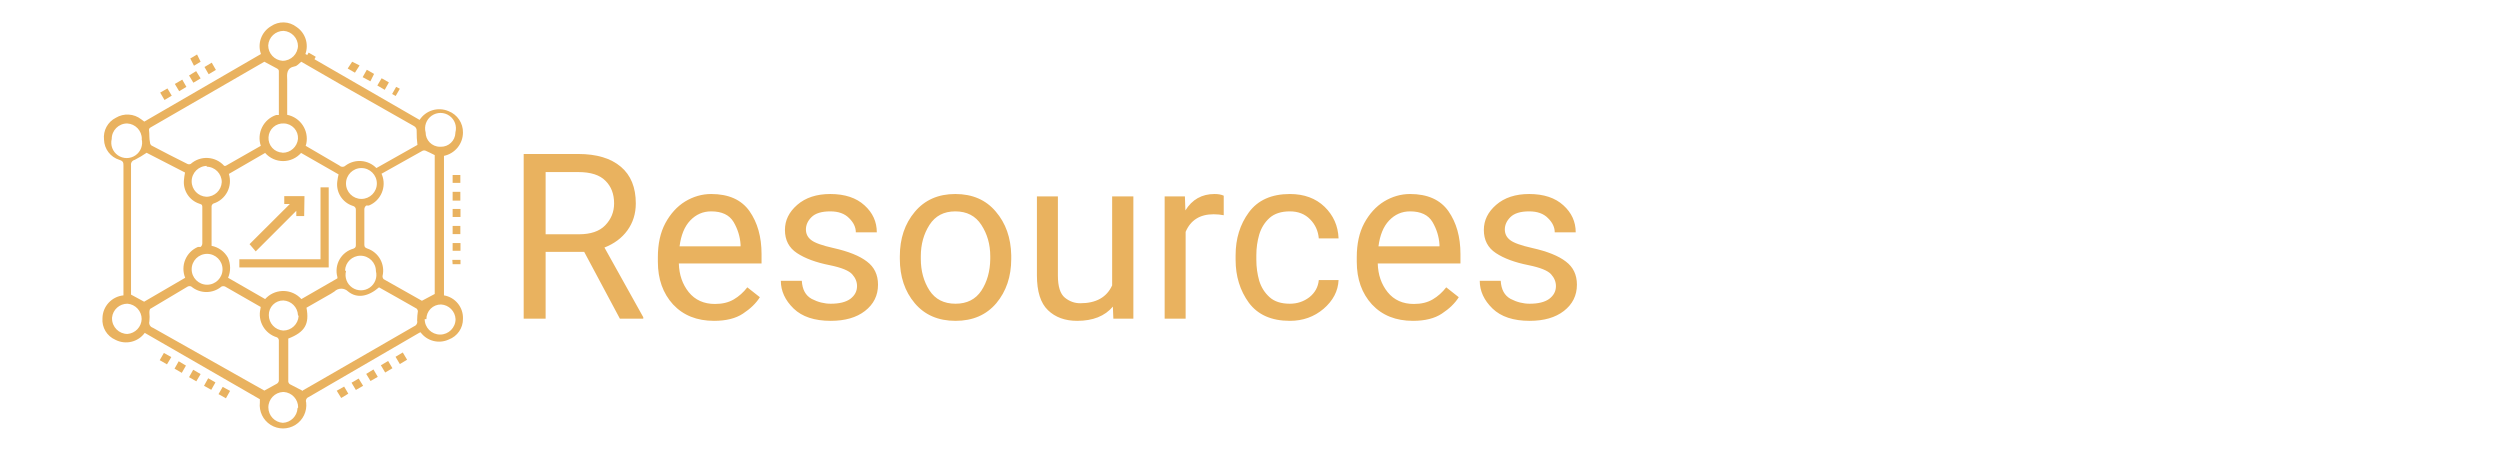
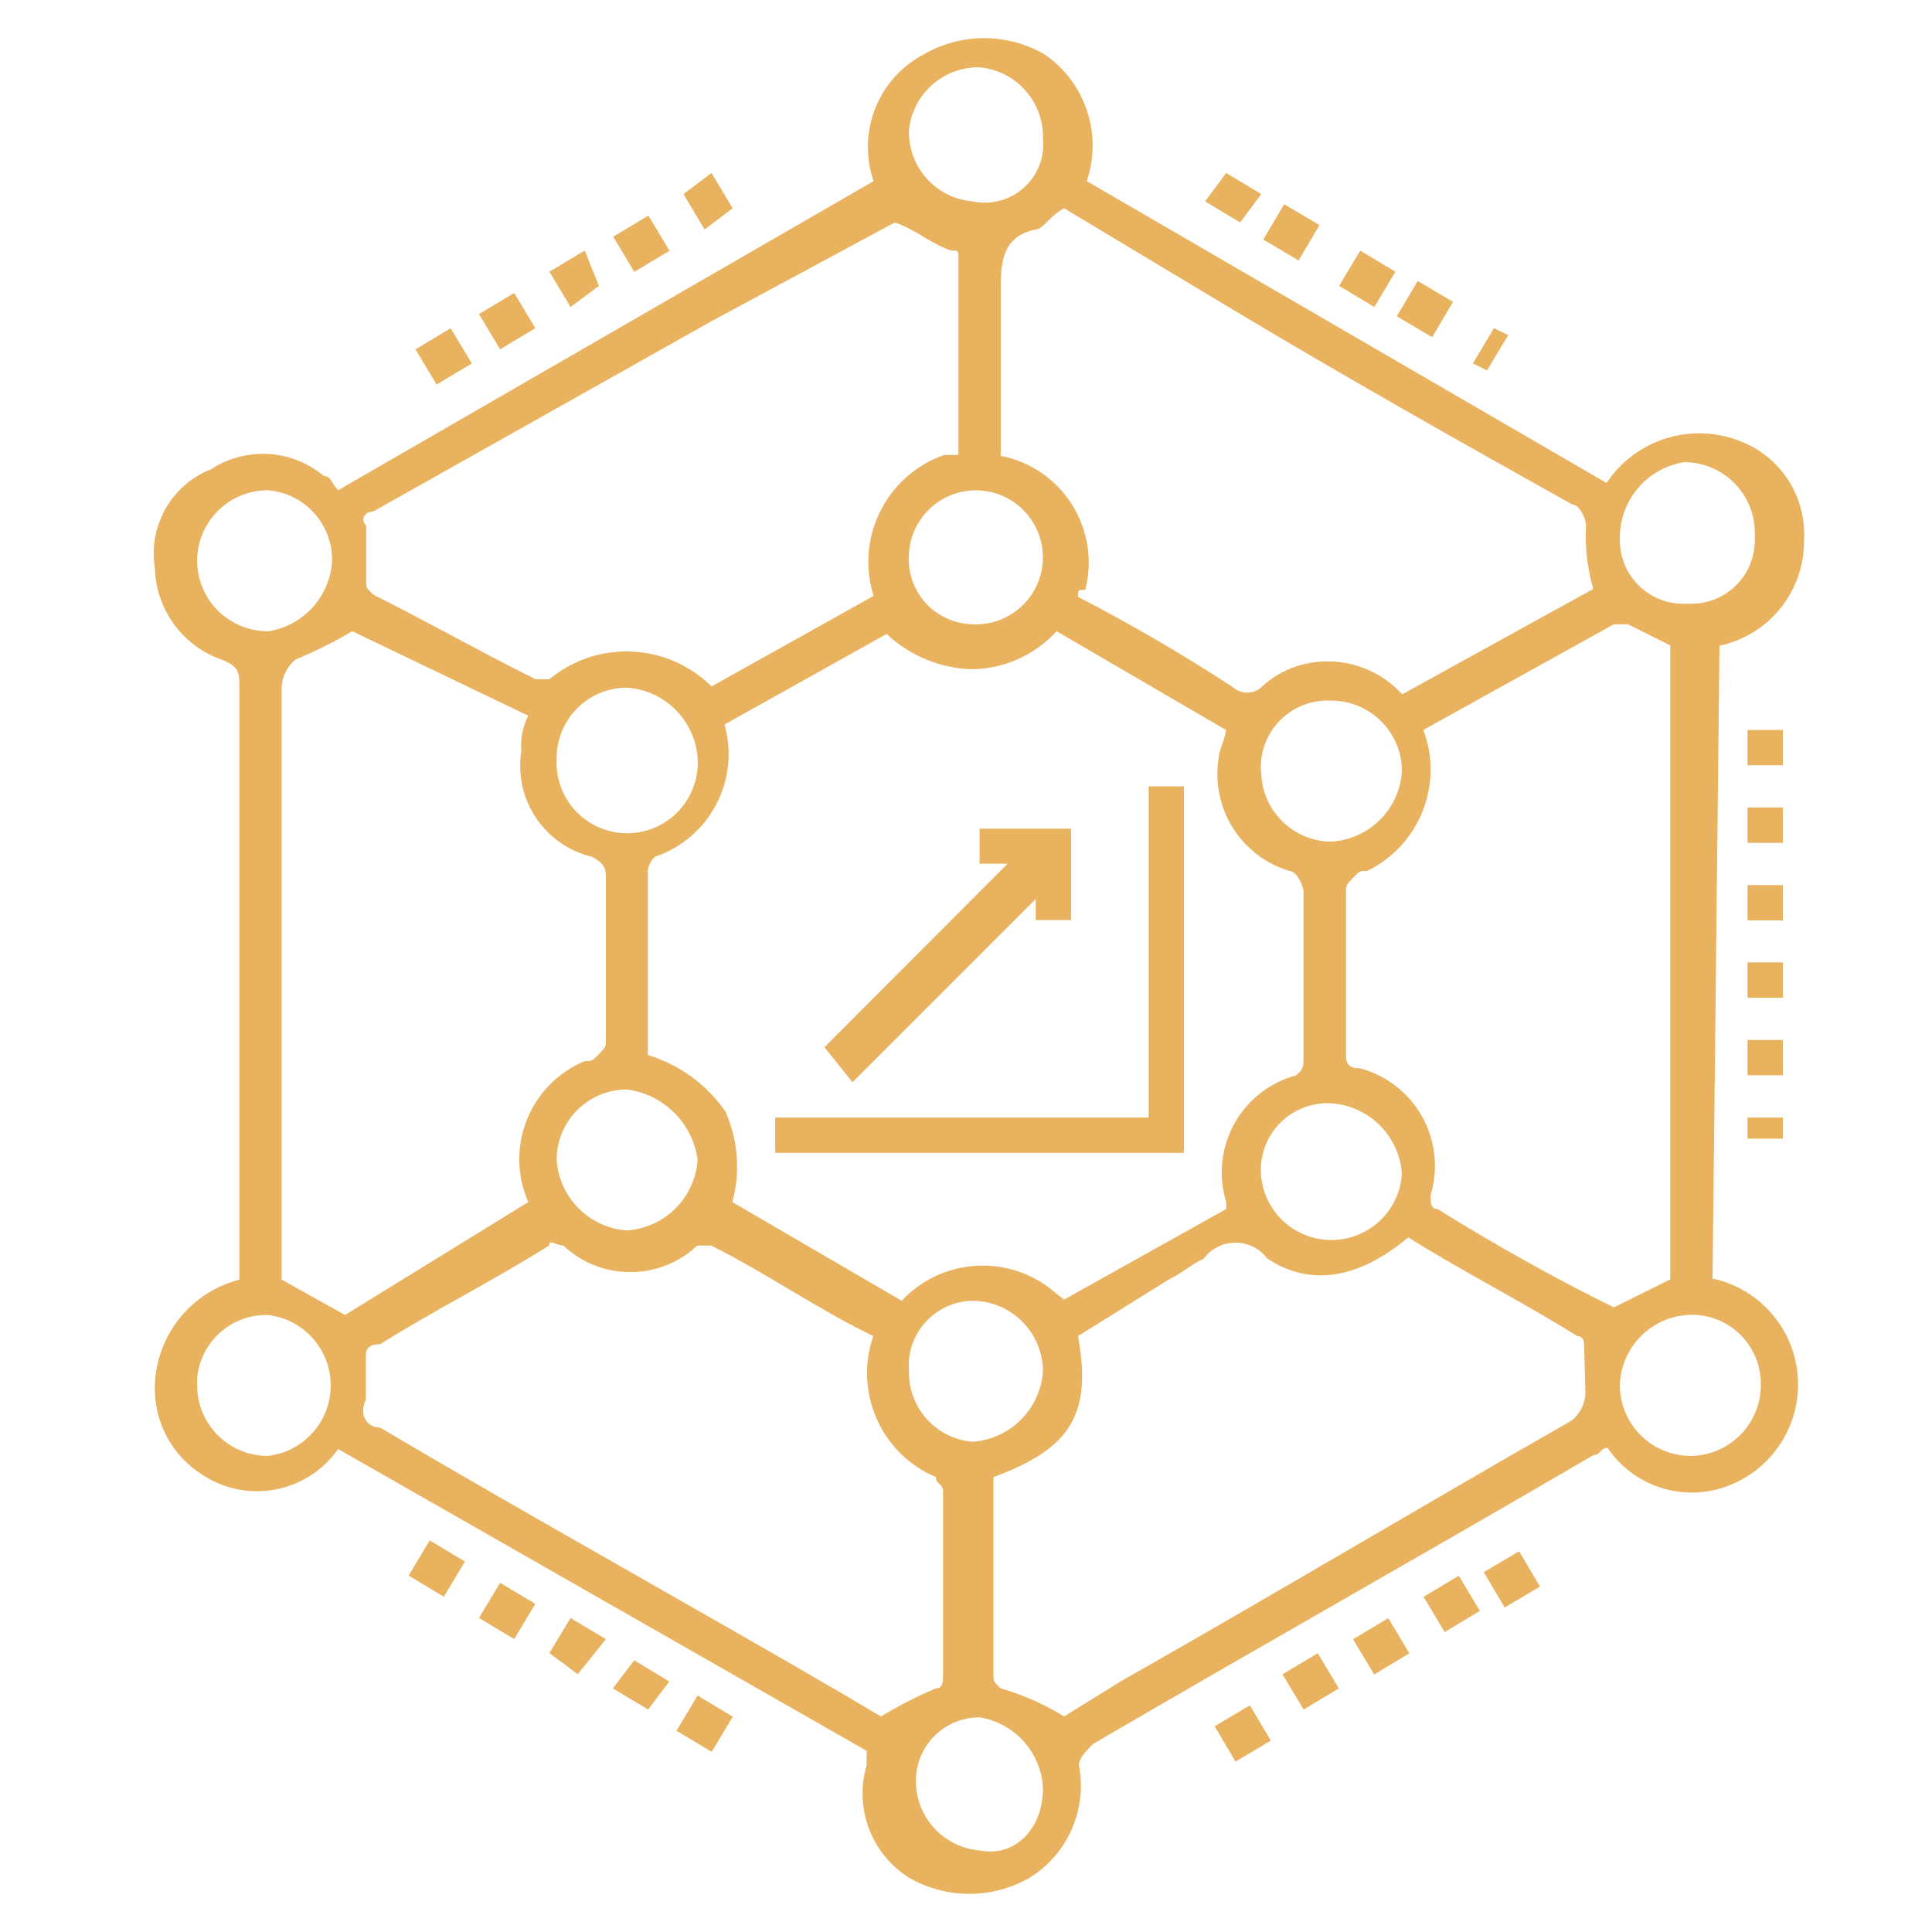
- <svg xmlns="http://www.w3.org/2000/svg" id="Layer_1" data-name="Layer 1" viewBox="0 0 162 29.34">
+ <svg xmlns="http://www.w3.org/2000/svg" id="Layer_1" data-name="Layer 1" viewBox="0 0 64 64">
  <defs>
-     <style>.cls-1,.cls-2{fill:#e9b25f;}.cls-2{isolation:isolate;font-size:15px;font-family:Roboto-Regular, Roboto;}.cls-3{letter-spacing:-0.01em;}</style>
+     <style>.cls-1{fill:#e9b25f;}</style>
  </defs>
-   <path class="cls-1" d="M20.2,4.17l-.48-.28L20,3.41l.46.27Z" />
-   <path class="cls-1" d="M12.33,3.79l.44-.26L13,4l-.43.26Z" />
-   <text class="cls-2" transform="translate(32.7 20.65)">Resou<tspan class="cls-3" x="41.74" y="0">r</tspan>
-     <tspan x="46.68" y="0">ces</tspan>
-   </text>
-   <path class="cls-1" d="M28.77,19.14A1.48,1.48,0,0,1,30,20.66,1.41,1.41,0,0,1,29.08,22a1.49,1.49,0,0,1-1.83-.47.8.8,0,0,0-.16.08L20,25.73a.27.27,0,0,0-.16.35,1.51,1.51,0,1,1-3,0c0-.06,0-.12,0-.21l-7.46-4.3a1.5,1.5,0,0,1-1.9.45,1.4,1.4,0,0,1-.84-1.4A1.51,1.51,0,0,1,8,19.14V10.76c0-.21,0-.32-.26-.4a1.41,1.41,0,0,1-1-1.31,1.41,1.41,0,0,1,.77-1.42,1.45,1.45,0,0,1,1.64.1l.2.15L16.91,3.5a1.5,1.5,0,0,1,.65-1.8,1.4,1.4,0,0,1,1.66.05,1.5,1.5,0,0,1,.57,1.75l7.4,4.27a1.52,1.52,0,0,1,1.87-.57A1.46,1.46,0,0,1,30,8.6a1.55,1.55,0,0,1-1.23,1.5ZM19.51,9.91a1.55,1.55,0,0,1-2.33,0l-2.35,1.36a1.53,1.53,0,0,1-1,1.92h0a.23.23,0,0,0-.12.17v2.57a1.55,1.55,0,0,1,1.06.77A1.63,1.63,0,0,1,14.78,18l2.4,1.38a1.58,1.58,0,0,1,2.23-.12l.12.12,2.33-1.34a.17.17,0,0,0,0-.1,1.49,1.49,0,0,1,1.05-1.83h0c.15-.06.15-.15.15-.26V13.62a.25.25,0,0,0-.2-.28h0a1.46,1.46,0,0,1-1-1.61,3.25,3.25,0,0,1,.08-.43Zm.3-.46L22,10.73a.28.28,0,0,0,.39,0,1.53,1.53,0,0,1,2,.16l2.66-1.5A6.14,6.14,0,0,1,27,8.5a.33.33,0,0,0-.19-.34L22,5.43,19.52,4c-.15.12-.27.28-.42.3-.54.1-.51.49-.49.88,0,.22,0,.44,0,.66v1.6a1.58,1.58,0,0,1,1.24,1.86,1.21,1.21,0,0,1-.05.18ZM16.91,19.9l-2.32-1.33a.29.29,0,0,0-.24,0,1.52,1.52,0,0,1-1.95,0,.26.26,0,0,0-.24,0Q11,19.26,9.76,20c-.06,0-.08.16-.08.25a2.64,2.64,0,0,1,0,.57.34.34,0,0,0,.23.42L16.58,25l.55.31.8-.44a.27.27,0,0,0,.14-.2c0-.88,0-1.75,0-2.63a.24.24,0,0,0-.12-.18A1.55,1.55,0,0,1,16.88,20a.19.19,0,0,1,0-.07Zm7.84-8.58a1.54,1.54,0,0,1-.85,2l-.17,0a.32.32,0,0,0-.12.22v2.32c0,.14.05.19.18.24a1.51,1.51,0,0,1,1,1.78.26.26,0,0,0,.07.21l2.48,1.4.83-.44v-9c-.21-.1-.39-.2-.58-.28a.26.26,0,0,0-.21,0l-2.66,1.49ZM12,18a1.54,1.54,0,0,1,.83-2A1.06,1.06,0,0,1,13,16a.3.3,0,0,0,.11-.23c0-.77,0-1.54,0-2.32,0-.14,0-.2-.19-.25a1.46,1.46,0,0,1-1-1.53,3.85,3.85,0,0,1,.07-.49L9.5,9.9a7.45,7.45,0,0,1-.77.46.31.31,0,0,0-.24.35c0,2.72,0,5.45,0,8.17v.21l.85.46Zm7.62,7.3.84-.48,6.38-3.68a.31.31,0,0,0,.19-.37,4.21,4.21,0,0,1,.05-.62A.32.32,0,0,0,27,20c-.81-.47-1.63-.92-2.44-1.38-.69.6-1.42.74-2,.27a.63.63,0,0,0-.89,0l0,0a5.09,5.09,0,0,1-.5.3l-1.31.75c.2,1.06-.1,1.58-1.18,2v2.79a.25.25,0,0,0,.11.17l.85.44Zm-5-14.55L16.9,9.45a1.58,1.58,0,0,1,1-2l.17,0V4.58a.19.19,0,0,0-.1-.13L17.13,4,14.55,5.49,9.84,8.21c-.1.06-.21.09-.18.27s0,.5.06.75a.26.26,0,0,0,.1.2c.77.41,1.54.8,2.32,1.19a.25.25,0,0,0,.22,0,1.54,1.54,0,0,1,2.17.13l0,0Zm-1.2,0a1,1,0,0,0-1,1h0a1,1,0,0,0,.95,1,1,1,0,0,0,1-.95,1,1,0,0,0-1-1Zm0,5.7a1,1,0,1,0,1,1,1,1,0,0,0-1-1Zm9-4.56a1,1,0,1,0,1-1,1,1,0,0,0-1,1Zm0,5.68a1,1,0,1,0,1.94,0,1,1,0,0,0-1-1,1,1,0,0,0-1,.95Zm5.16-9a.93.93,0,0,0,.92.94h.06a.93.93,0,0,0,.95-.9V8.58a1,1,0,1,0-1.93,0h0ZM9.19,9a1,1,0,0,0-.95-1h0a1,1,0,0,0-1,1h0A1,1,0,1,0,9.18,9h0Zm10.13,17.4a1,1,0,0,0-.93-1h-.05a1,1,0,0,0-.95,1h0a1,1,0,0,0,.94,1h0a1,1,0,0,0,.95-.95v0Zm8.2-5.72a1,1,0,0,0,1,1h0a1,1,0,0,0,1-1h0a1,1,0,0,0-.94-.95h0a.94.94,0,0,0-.95.95Zm-18.34,0a1,1,0,0,0-.92-1h0a1,1,0,0,0-1,.9v.06a1,1,0,0,0,1,1h0A1,1,0,0,0,9.18,20.67ZM19.31,3a1,1,0,0,0-.93-1h0a1,1,0,0,0-1,.94h0a1,1,0,0,0,.93,1h0a1,1,0,0,0,1-1Zm-1,6.9a1,1,0,0,0,1-.9V9a.94.94,0,0,0-.91-1h0a.94.94,0,0,0-1,.89v0a.94.94,0,0,0,.9,1Zm1,10.52a1,1,0,0,0-.95-.95h0a.93.93,0,0,0-.94.95h0a1,1,0,0,0,.93,1h0a1,1,0,0,0,1-.94v0Z" />
-   <path class="cls-1" d="M25.63,23.12l.47-.28.28.47-.47.28Z" />
-   <path class="cls-1" d="M23.53,25l-.47.27-.28-.47.46-.27Z" />
-   <path class="cls-1" d="M13.49,24.51l.47.27-.27.48L13.22,25Z" />
-   <path class="cls-1" d="M23.3,4.24,23,4.71l-.47-.27L22.82,4Z" />
-   <path class="cls-1" d="M29.33,11.34h.5v.51h-.5Z" />
-   <path class="cls-1" d="M29.84,13.54v.52h-.51v-.52Z" />
-   <path class="cls-1" d="M11.33,5.44l.48-.28.27.47-.47.28Z" />
-   <path class="cls-1" d="M29.83,15.17h-.5v-.53h.5Z" />
-   <path class="cls-1" d="M29.33,12.43h.5V13h-.5Z" />
-   <path class="cls-1" d="M13,5.08l-.47.28-.28-.47.46-.28Z" />
-   <path class="cls-1" d="M12.72,24.71l-.47-.27.27-.48.48.28Z" />
-   <path class="cls-1" d="M10.38,6l.47-.27.28.47-.47.28Z" />
-   <path class="cls-1" d="M11.58,23.41l.47.28-.27.47-.47-.27Z" />
-   <path class="cls-1" d="M24.2,23.94l.28.48-.47.27-.28-.46Z" />
-   <path class="cls-1" d="M21.82,25.32l.48-.27.27.46-.46.28Z" />
-   <path class="cls-1" d="M14.64,25.81l-.48-.27.27-.47.48.26Z" />
-   <path class="cls-1" d="M10.35,23.34l.27-.47.48.27-.28.47Z" />
-   <path class="cls-1" d="M24.68,23.67l.47-.28.28.47-.47.28Z" />
-   <path class="cls-1" d="M13.52,4.81l-.27-.47.47-.28.27.47Z" />
-   <path class="cls-1" d="M24.73,5.07l.47.27-.27.48-.48-.28Z" />
-   <path class="cls-1" d="M23.77,4.52l.47.27L24,5.27,23.5,5Z" />
-   <path class="cls-1" d="M29.84,15.75v.5h-.51v-.5Z" />
-   <path class="cls-1" d="M29.31,16.84h.53v.28h-.51Z" />
-   <path class="cls-1" d="M25.64,6.22l-.23-.13.26-.46.24.12Z" />
-   <path class="cls-1" d="M20.77,12.14h.53v5.19H15.51V16.8h5.26Z" />
-   <path class="cls-1" d="M19.71,14H19.2l0-.34-2.63,2.63-.4-.47,2.61-2.6-.36,0v-.51h1.31Z" />
+   <path class="cls-1" d="M56.73,42.39l.23-21a3.53,3.53,0,0,0,2.8-3.51,3.29,3.29,0,0,0-2.1-3.26A3.68,3.68,0,0,0,53.22,16L36,6a3.66,3.66,0,0,0-1.4-4.2,4,4,0,0,0-4,0A3.47,3.47,0,0,0,28.94,6L11.2,16.24c-.23-.23-.23-.47-.47-.47A3.14,3.14,0,0,0,7,15.54a3,3,0,0,0-1.87,3.27,3.31,3.31,0,0,0,2.1,3c.7.24.7.47.7.94V42.39a3.73,3.73,0,0,0-2.8,3.5,3.37,3.37,0,0,0,1.63,3A3.28,3.28,0,0,0,11.2,48L28.71,58v.47a3.3,3.3,0,0,0,1.4,3.73,4,4,0,0,0,4,0,3.58,3.58,0,0,0,1.63-3.73c0-.23.24-.47.47-.7,5.6-3.27,11-6.31,16.58-9.57.23,0,.23-.24.46-.24a3.37,3.37,0,0,0,4.21,1.17,3.59,3.59,0,0,0-.7-6.77Zm-.94-27.08a2.34,2.34,0,0,1,2.34,2.33v.23A2.1,2.1,0,0,1,56,20h-.24a2.1,2.1,0,0,1-2.1-2.11A2.53,2.53,0,0,1,55.79,15.31ZM35.25,6.9l5.83,3.5c3.51,2.1,7.24,4.21,11,6.31.23,0,.46.46.46.7a6.29,6.29,0,0,0,.24,2.1L46.45,23a3.35,3.35,0,0,0-3.5-.93,3.11,3.11,0,0,0-1.17.7.71.71,0,0,1-.93,0,58.57,58.57,0,0,0-5.14-3c0-.23,0-.23.24-.23a3.6,3.6,0,0,0-2.8-4.44V9.7c0-.93,0-1.86,1.16-2.1C34.55,7.6,34.78,7.14,35.25,6.9Zm5.37,32.92v.23l-5.37,3L35,42.86a3.67,3.67,0,0,0-5.13.23l-5.61-3.27a4.48,4.48,0,0,0-.23-3,4.83,4.83,0,0,0-2.57-1.87V28.85a.71.71,0,0,1,.24-.47A3.59,3.59,0,0,0,24,24l5.37-3a4.32,4.32,0,0,0,2.8,1.17A3.86,3.86,0,0,0,35,20.91l5.61,3.27c0,.23-.24.7-.24.93a3.35,3.35,0,0,0,2.34,3.74c.23,0,.47.47.47.7v5.37c0,.47,0,.47-.24.7A3.33,3.33,0,0,0,40.62,39.82Zm-6.07,5.6a2.51,2.51,0,0,1-2.34,2.34,2.3,2.3,0,0,1-2.1-2.34,2.15,2.15,0,0,1,2.1-2.33A2.35,2.35,0,0,1,34.55,45.42Zm-11.44-7a2.52,2.52,0,0,1-2.34,2.34,2.51,2.51,0,0,1-2.33-2.34,2.33,2.33,0,0,1,2.33-2.33A2.72,2.72,0,0,1,23.11,38.42ZM18.44,25.11a2.33,2.33,0,0,1,2.33-2.33,2.52,2.52,0,0,1,2.34,2.33,2.34,2.34,0,1,1-4.67,0Zm11.67-6.77a2.22,2.22,0,1,1,2.1,2.34A2.16,2.16,0,0,1,30.11,18.34Zm14,18.21a2.51,2.51,0,0,1,2.33,2.34,2.34,2.34,0,0,1-4.67,0A2.21,2.21,0,0,1,44.12,36.55Zm-2.34-11a2.21,2.21,0,0,1,2.34-2.34,2.34,2.34,0,0,1,2.33,2.34,2.49,2.49,0,0,1-2.33,2.33A2.34,2.34,0,0,1,41.78,25.58ZM32.45,2.23a2.31,2.31,0,0,1,2.1,2.34,1.94,1.94,0,0,1-2.34,2.1,2.3,2.3,0,0,1-2.1-2.34A2.31,2.31,0,0,1,32.45,2.23ZM12.37,16.94l11.2-6.3,6.07-3.27c.7.23,1.17.7,1.87.93.24,0,.24,0,.24.24v6.53h-.47a3.75,3.75,0,0,0-2.34,4.67l-5.37,3a4,4,0,0,0-5.37-.24h-.46c-1.87-.93-3.5-1.86-5.37-2.8-.24-.23-.24-.23-.24-.46V17.41C11.9,17.17,12.13,16.94,12.37,16.94ZM6.53,18.58a2.34,2.34,0,0,1,2.34-2.34A2.31,2.31,0,0,1,11,18.58a2.5,2.5,0,0,1-2.1,2.33A2.34,2.34,0,0,1,6.53,18.58ZM8.87,48.23a2.34,2.34,0,0,1-2.34-2.34v-.23a2.3,2.3,0,0,1,2.34-2.1,2.35,2.35,0,0,1,0,4.67Zm.46-5.84V22.78a1.25,1.25,0,0,1,.47-.94,14.14,14.14,0,0,0,1.87-.93l5.83,2.8a2.14,2.14,0,0,0-.23,1.17,3.1,3.1,0,0,0,2.33,3.5c.47.23.47.47.47.7v5.37c0,.23,0,.23-.23.47s-.24.23-.47.23a3.52,3.52,0,0,0-1.87,4.67l-6.07,3.74ZM29.18,56.86,28,56.16c-5.14-3-10.27-5.83-15.41-8.87-.47,0-.7-.46-.47-.93V45c0-.24,0-.47.47-.47,1.87-1.17,3.74-2.1,5.6-3.27,0-.23.24,0,.47,0a3.24,3.24,0,0,0,4.44,0h.46c1.87.94,3.51,2.1,5.37,3A3.74,3.74,0,0,0,31,48.93c0,.23.24.23.24.46v6.07c0,.24,0,.47-.24.47A14.48,14.48,0,0,0,29.18,56.86Zm3.27,4.44A2.31,2.31,0,0,1,30.34,59a2.1,2.1,0,0,1,2.11-2.11,2.5,2.5,0,0,1,2.1,2.34C34.55,60.6,33.61,61.53,32.45,61.3ZM52.52,46.13a1.22,1.22,0,0,1-.46.93c-4.91,2.8-10,5.84-14.94,8.64l-1.87,1.16a8.39,8.39,0,0,0-2.1-.93c-.24-.23-.24-.23-.24-.47V48.93c2.57-.94,3.27-2.1,2.8-4.67l3-1.87c.47-.23.7-.47,1.17-.7a1.31,1.31,0,0,1,2.1,0c1.4.93,3,.7,4.67-.7,1.87,1.17,3.73,2.1,5.6,3.27.23,0,.23.23.23.46Zm-4.9-6.08c-.23,0-.23-.23-.23-.46a3.34,3.34,0,0,0-2.34-4.2c-.46,0-.46-.24-.46-.47V29.55c0-.23,0-.23.23-.47s.23-.23.47-.23a3.73,3.73,0,0,0,1.86-4.67l6.31-3.5h.47l1.4.7v21l-1.87.93C51.59,42.39,49.49,41.22,47.62,40.05ZM56,48.23a2.35,2.35,0,0,1-2.34-2.34,2.4,2.4,0,0,1,2.57-2.33,2.29,2.29,0,0,1,2.1,2.33A2.35,2.35,0,0,1,56,48.23Z" />
+   <rect class="cls-1" x="49.51" y="51.28" width="1.36" height="1.36" transform="matrix(0.86, -0.51, 0.51, 0.86, -19.58, 33.23)" />
+   <rect class="cls-1" x="42.74" y="55.02" width="1.36" height="1.36" transform="translate(-22.47 30.27) rotate(-30.96)" />
+   <polygon class="cls-1" points="20.3 55.93 21.47 56.63 22.17 55.7 21.01 55 20.3 55.93" />
+   <rect class="cls-1" x="42.27" y="7.15" width="1.36" height="1.36" transform="matrix(0.51, -0.86, 0.86, 0.51, 14.14, 40.64)" />
+   <rect class="cls-1" x="57.89" y="24.18" width="1.17" height="1.17" />
+   <rect class="cls-1" x="57.89" y="29.32" width="1.17" height="1.17" />
+   <rect class="cls-1" x="16.12" y="9.96" width="1.36" height="1.36" transform="translate(-3.08 10.16) rotate(-30.97)" />
+   <rect class="cls-1" x="57.89" y="31.88" width="1.17" height="1.17" />
+   <rect class="cls-1" x="57.89" y="26.75" width="1.17" height="1.17" />
+   <polygon class="cls-1" points="19.84 9.47 19.37 8.3 18.2 9 18.9 10.17 19.84 9.47" />
+   <polygon class="cls-1" points="18.2 54.76 19.14 55.46 20.07 54.3 18.9 53.6 18.2 54.76" />
+   <rect class="cls-1" x="14.02" y="11.12" width="1.36" height="1.36" transform="translate(-3.98 9.25) rotate(-30.96)" />
+   <rect class="cls-1" x="16.12" y="52.68" width="1.36" height="1.36" transform="translate(-37.6 40.32) rotate(-59.04)" />
+   <rect class="cls-1" x="45.07" y="53.85" width="1.36" height="1.36" transform="translate(-21.53 31.31) rotate(-30.96)" />
+   <rect class="cls-1" x="40.64" y="56.42" width="1.36" height="1.36" transform="matrix(0.86, -0.51, 0.51, 0.86, -23.49, 29.39)" />
+   <rect class="cls-1" x="22.66" y="56.42" width="1.36" height="1.36" transform="translate(-37.63 47.74) rotate(-59.04)" />
+   <rect class="cls-1" x="13.79" y="51.28" width="1.36" height="1.36" transform="translate(-37.53 37.63) rotate(-59.03)" />
+   <rect class="cls-1" x="47.41" y="52.45" width="1.36" height="1.36" transform="translate(-20.48 32.31) rotate(-30.96)" />
+   <rect class="cls-1" x="20.56" y="7.39" width="1.36" height="1.36" transform="translate(-1.12 12.08) rotate(-30.96)" />
+   <polygon class="cls-1" points="41.78 6.43 40.62 5.73 39.92 6.67 41.08 7.37 41.78 6.43" />
+   <rect class="cls-1" x="46.71" y="9.72" width="1.36" height="1.36" transform="matrix(0.51, -0.86, 0.86, 0.51, 14.09, 45.69)" />
+   <rect class="cls-1" x="44.61" y="8.56" width="1.36" height="1.36" transform="translate(14.07 43.32) rotate(-59.04)" />
+   <polygon class="cls-1" points="24.27 6.9 23.57 5.73 22.64 6.43 23.34 7.6 24.27 6.9" />
+   <rect class="cls-1" x="57.89" y="34.45" width="1.17" height="1.17" />
+   <rect class="cls-1" x="57.89" y="37.02" width="1.17" height="0.7" />
+   <polygon class="cls-1" points="49.96 11.1 49.49 10.87 48.79 12.04 49.26 12.27 49.96 11.1" />
+   <polygon class="cls-1" points="38.05 37.02 25.68 37.02 25.68 38.19 39.22 38.19 39.22 26.05 38.05 26.05 38.05 37.02" />
+   <polygon class="cls-1" points="34.31 29.78 34.31 30.48 35.48 30.48 35.48 27.45 32.45 27.45 32.45 28.61 33.38 28.61 27.31 34.69 28.24 35.85 34.31 29.78" />
</svg>
